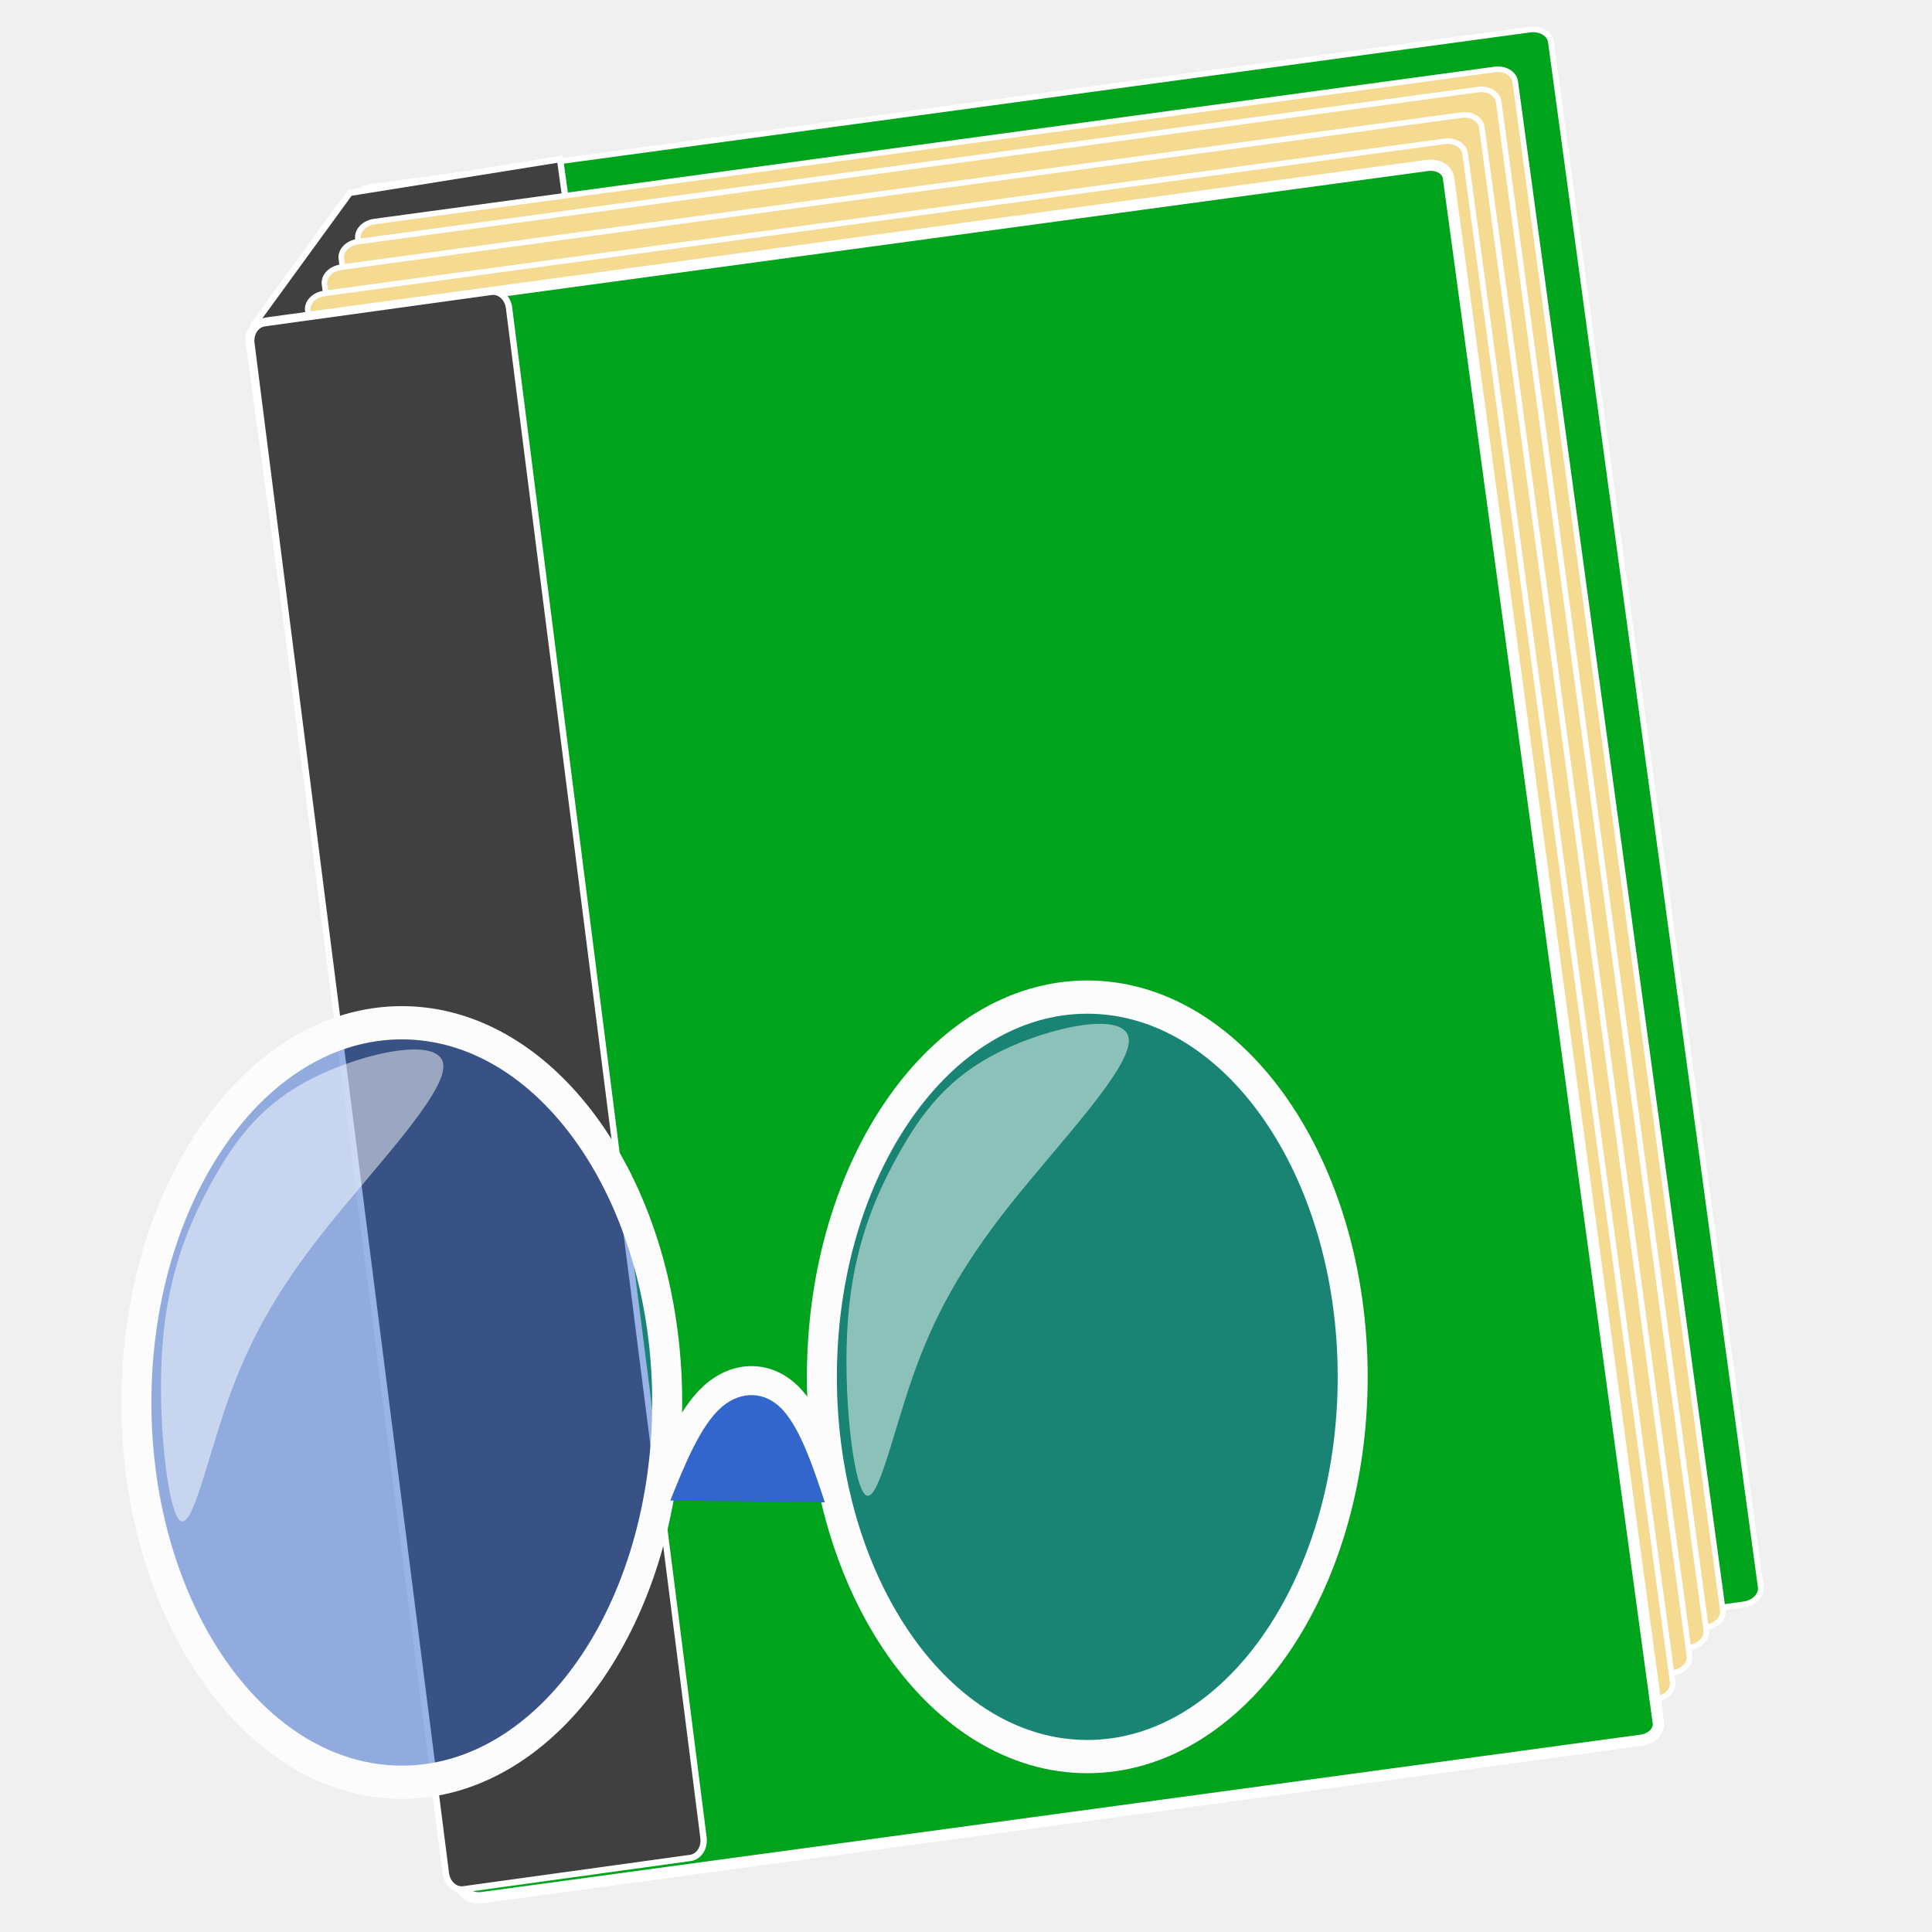
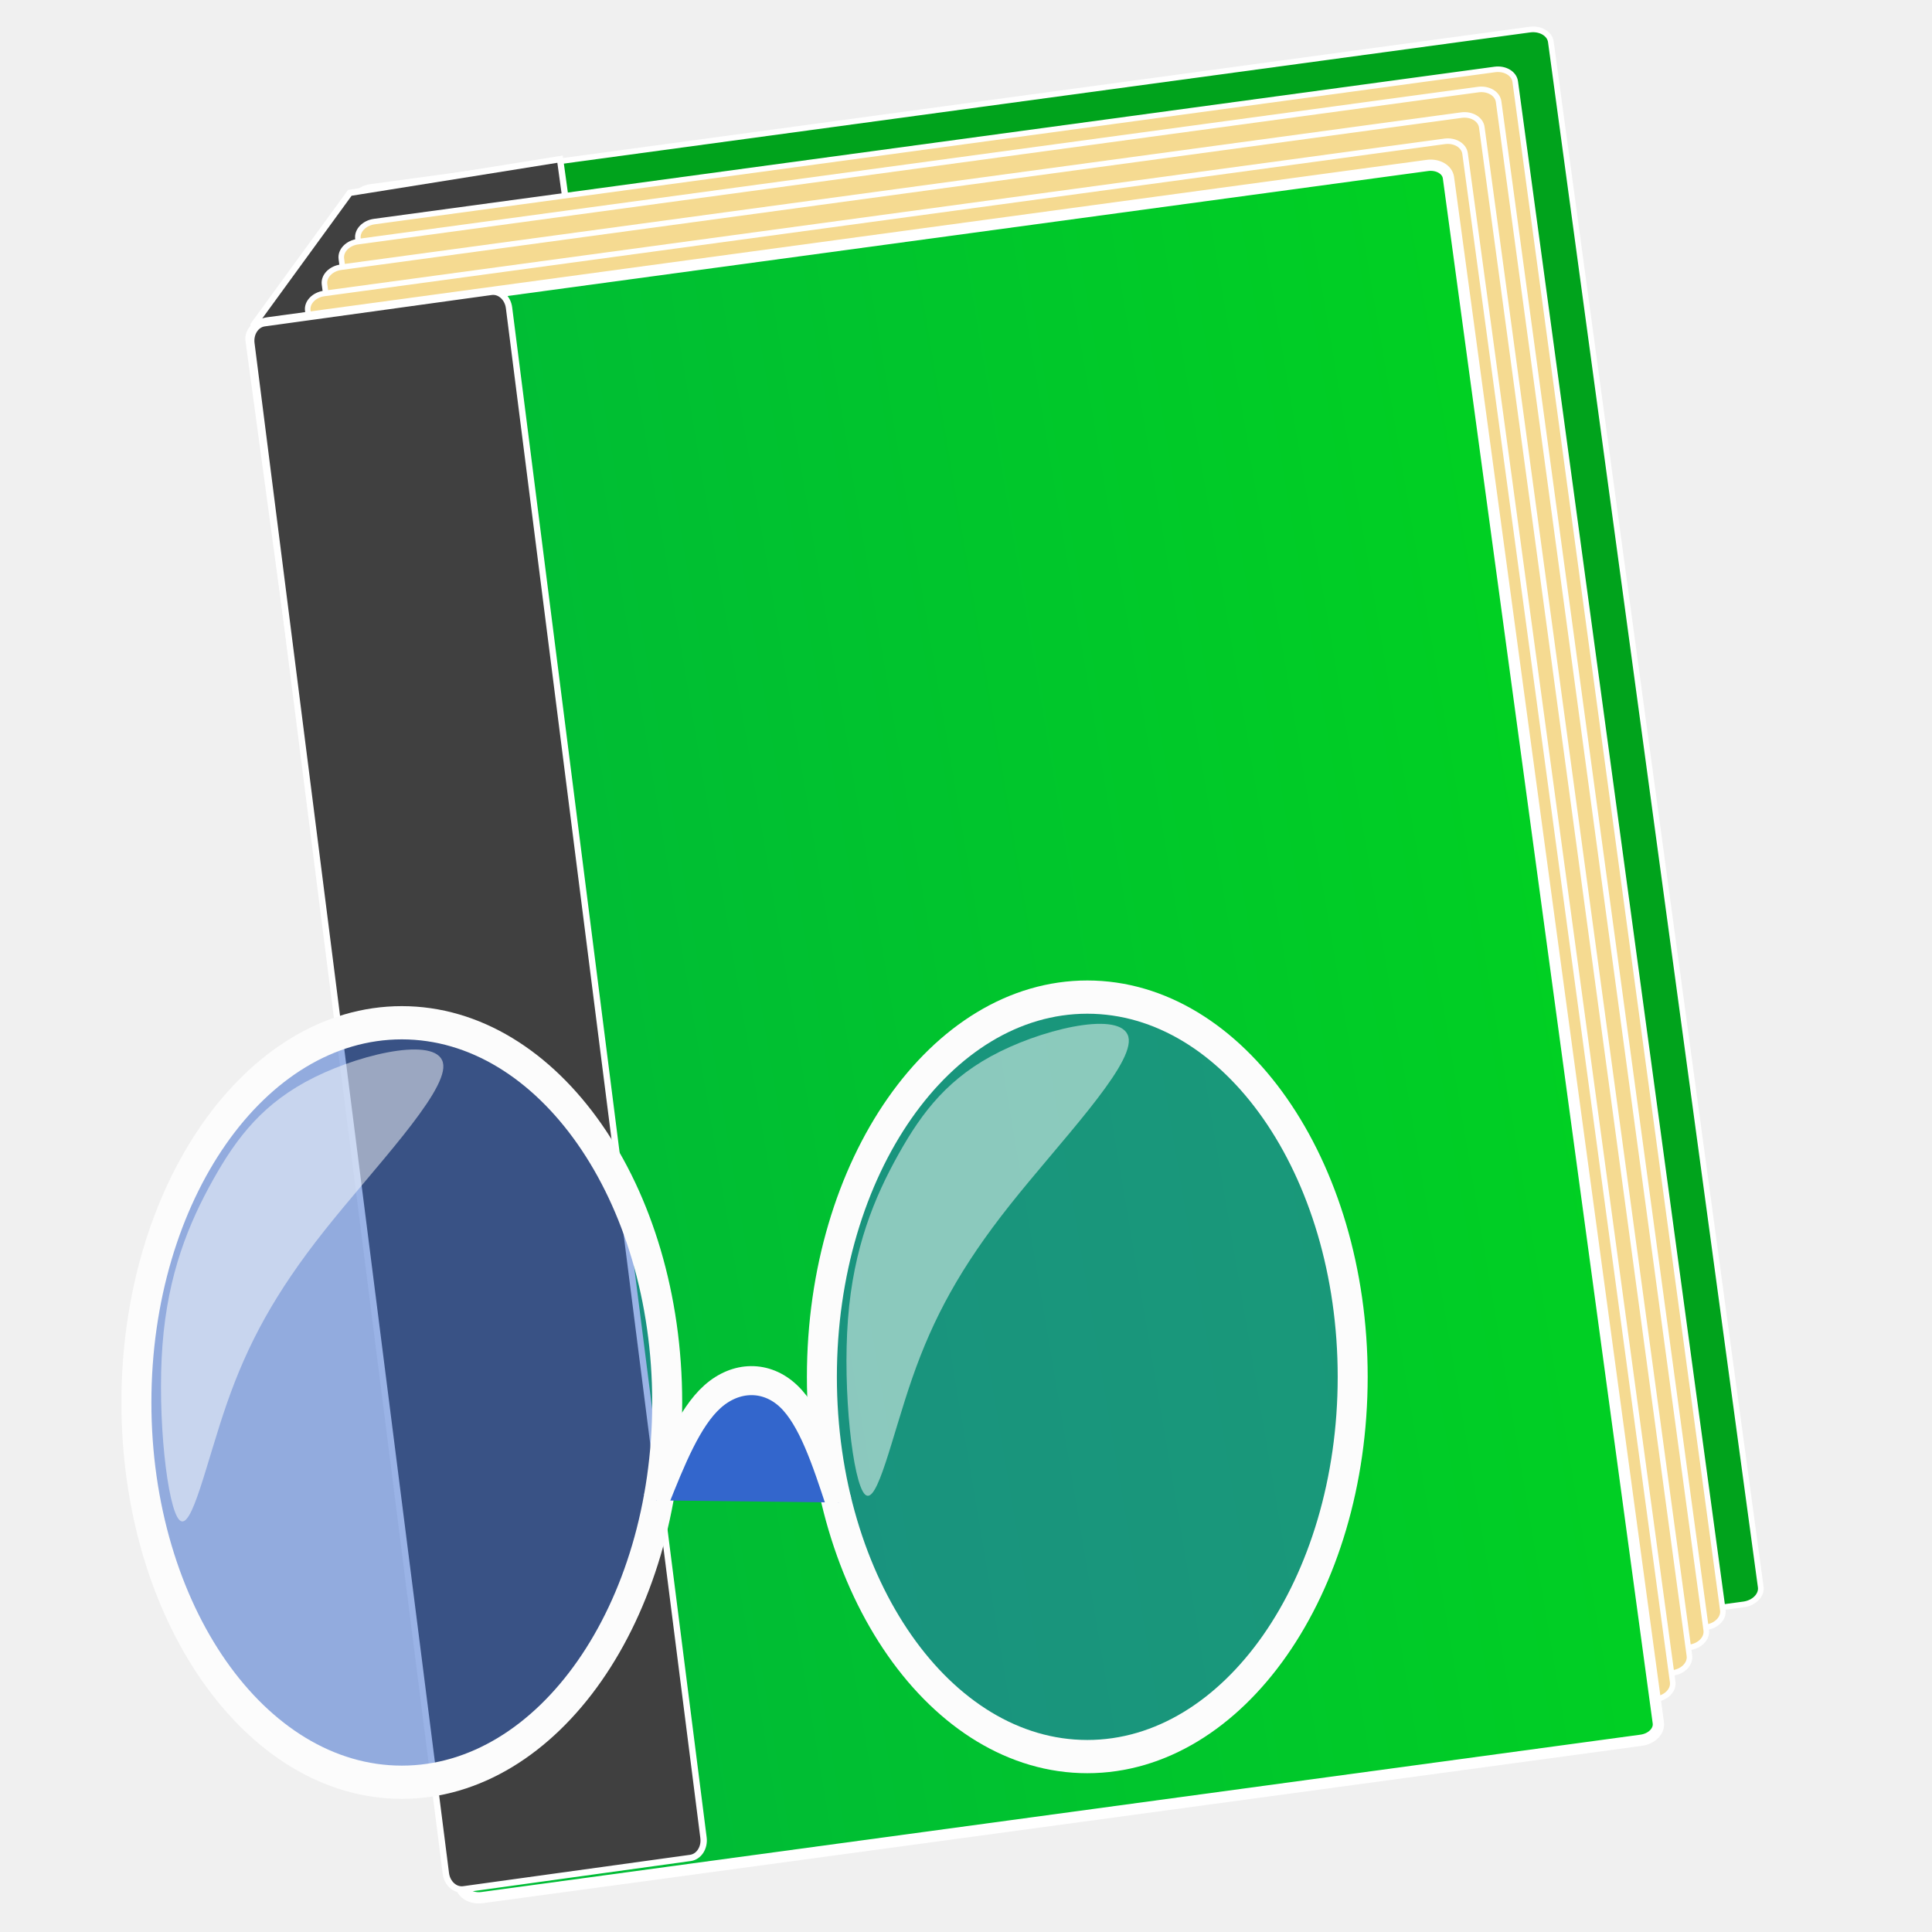
- <svg xmlns="http://www.w3.org/2000/svg" width="128px" height="128px" viewBox="0 0 128 128" version="1.1" id="SVGRoot">
+ <svg xmlns="http://www.w3.org/2000/svg" xmlns:xlink="http://www.w3.org/1999/xlink" width="128px" height="128px" viewBox="0 0 128 128" version="1.1" id="SVGRoot">
  <defs id="defs4485">
+     <linearGradient id="linearGradient7138">
+       <stop style="stop-color:#00bc35;stop-opacity:1" offset="0" id="stop7134" />
+       <stop style="stop-color:#00d023;stop-opacity:1" offset="1" id="stop7136" />
+     </linearGradient>
    <linearGradient id="linearGradient4232">
      <stop id="stop4234" offset="0" style="stop-color:#333333;stop-opacity:1" />
      <stop id="stop4236" offset="1" style="stop-color:#353535;stop-opacity:1" />
    </linearGradient>
    <linearGradient id="linearGradient5263-5">
      <stop id="stop5265-0" style="stop-color:#e9e9e9;stop-opacity:1" offset="0" />
      <stop id="stop5267-9" style="stop-color:#f9f9f9;stop-opacity:1" offset="1" />
    </linearGradient>
+     <linearGradient xlink:href="#linearGradient7138" id="linearGradient7140" x1="29.725" y1="72.615" x2="95.331" y2="70.511" gradientUnits="userSpaceOnUse" />
  </defs>
  <g id="layer1">
    <g id="g5852" transform="matrix(1.048649,0.08998634,-0.09170899,1.034879,0.4685857,-9.47759)">
      <g transform="matrix(0.9242818,-0.2100423,0.208587,0.9307302,0.5596849,15.35143)" id="g5109">
        <rect style="opacity:1;fill:#00a31c;fill-opacity:1;fill-rule:nonzero;stroke:#ffffff;stroke-width:0.378;stroke-miterlimit:4;stroke-dasharray:none;stroke-dashoffset:0;stroke-opacity:1;paint-order:fill markers stroke" id="rect5046-3-6" width="80.25" height="106.25" x="22.658" y="9.308" rx="1.279" ry="1" />
        <path style="fill:#404040;fill-opacity:1;stroke:#ffffff;stroke-width:0.421;stroke-linecap:butt;stroke-linejoin:miter;stroke-miterlimit:4;stroke-dasharray:none;stroke-opacity:1" d="m 22.518,9.511 c 0,0 -7.5,7.875 -7.5,7.875 0,0 0.545,4.989 0.545,4.989 0,0 21.101,-9.128 21.101,-9.128 0,0 -0.009,-4.077 -0.009,-4.077 0,0 -14.137,0.341 -14.137,0.341 z" id="path5090" />
        <rect ry="0.989" rx="1.236" y="11.634" x="22.644" height="105.101" width="77.564" id="rect5080" style="opacity:1;fill:#f5da91;fill-opacity:1;fill-rule:nonzero;stroke:#ffffff;stroke-width:0.37;stroke-miterlimit:4;stroke-dasharray:none;stroke-dashoffset:0;stroke-opacity:1;paint-order:fill markers stroke" />
        <rect style="opacity:1;fill:#f5da91;fill-opacity:1;fill-rule:nonzero;stroke:#ffffff;stroke-width:0.37;stroke-miterlimit:4;stroke-dasharray:none;stroke-dashoffset:0;stroke-opacity:1;paint-order:fill markers stroke" id="rect5082" width="77.564" height="105.101" x="21.372" y="12.817" rx="1.236" ry="0.989" />
        <rect ry="0.989" rx="1.236" y="14.358" x="20.036" height="105.101" width="77.564" id="rect5084" style="opacity:1;fill:#f5da91;fill-opacity:1;fill-rule:nonzero;stroke:#ffffff;stroke-width:0.37;stroke-miterlimit:4;stroke-dasharray:none;stroke-dashoffset:0;stroke-opacity:1;paint-order:fill markers stroke" />
        <rect ry="0.989" rx="1.236" y="15.946" x="18.7" height="105.101" width="77.564" id="rect5086" style="opacity:1;fill:#f5da91;fill-opacity:1;fill-rule:nonzero;stroke:#ffffff;stroke-width:0.37;stroke-miterlimit:4;stroke-dasharray:none;stroke-dashoffset:0;stroke-opacity:1;paint-order:fill markers stroke" />
-         <rect ry="1" rx="1.279" y="17.386" x="14.705" height="106.25" width="80.25" id="rect5088" style="opacity:1;fill:#00a31c;fill-opacity:1;fill-rule:nonzero;stroke:#ffffff;stroke-width:0.752;stroke-miterlimit:4;stroke-dasharray:none;stroke-dashoffset:0;stroke-opacity:1;paint-order:fill markers stroke" />
+         <rect ry="1" rx="1.279" y="17.386" x="14.705" height="106.25" width="80.25" id="rect5088" style="opacity:1;fill:url(#linearGradient7140);fill-opacity:1;fill-rule:nonzero;stroke:#ffffff;stroke-width:0.752;stroke-miterlimit:4;stroke-dasharray:none;stroke-dashoffset:0;stroke-opacity:1;paint-order:fill markers stroke" />
      </g>
      <rect transform="matrix(0.9745675,-0.2240943,0.2104247,0.9776101,0,0)" ry="1.16" rx="0.975" y="31.708" x="11.396" height="100.669" width="16.373" id="rect5841" style="opacity:1;fill:#404040;fill-opacity:1;fill-rule:nonzero;stroke:#ffffff;stroke-width:0.4;stroke-miterlimit:4;stroke-dasharray:none;stroke-dashoffset:0;stroke-opacity:1;paint-order:fill markers stroke" />
    </g>
    <g id="g5839" transform="matrix(1.08399,0,0,1.201831,-26.62154,-11.09105)">
      <g id="g5820">
        <ellipse style="opacity:1;fill:#3366cc;fill-opacity:0.495;fill-rule:nonzero;stroke:#fcfcfc;stroke-width:1.832;stroke-miterlimit:4;stroke-dasharray:none;stroke-dashoffset:0;stroke-opacity:1;paint-order:fill markers stroke" id="path5806" cx="49.117" cy="86.543" rx="16.221" ry="20.934" />
        <path style="fill:#ffffff;fill-opacity:0.495;stroke:none;stroke-width:1px;stroke-linecap:butt;stroke-linejoin:miter;stroke-opacity:1" d="m 35.532,93.028 c -0.75,-0.646 -1.375,-5.728 -1.042,-9.666 0.333,-3.939 1.624,-6.728 3.083,-9.083 1.459,-2.355 3.082,-4.27 6.209,-5.667 3.127,-1.397 7.747,-2.271 7.872,-0.666 0.125,1.605 -4.248,5.687 -7.268,9.124 -3.021,3.438 -4.687,6.229 -5.958,9.521 -1.271,3.292 -2.146,7.083 -2.895,6.437 z" id="path5810" />
      </g>
      <g transform="translate(41.89608,-1.414214)" id="g5826">
        <ellipse ry="20.934" rx="16.221" cy="86.543" cx="49.117" id="ellipse5822" style="opacity:1;fill:#3366cc;fill-opacity:0.495;fill-rule:nonzero;stroke:#fcfcfc;stroke-width:1.832;stroke-miterlimit:4;stroke-dasharray:none;stroke-dashoffset:0;stroke-opacity:1;paint-order:fill markers stroke" />
        <path id="path5824" d="m 35.532,93.028 c -0.75,-0.646 -1.375,-5.728 -1.042,-9.666 0.333,-3.939 1.624,-6.728 3.083,-9.083 1.459,-2.355 3.082,-4.27 6.209,-5.667 3.127,-1.397 7.747,-2.271 7.872,-0.666 0.125,1.605 -4.248,5.687 -7.268,9.124 -3.021,3.438 -4.687,6.229 -5.958,9.521 -1.271,3.292 -2.146,7.083 -2.895,6.437 z" style="fill:#ffffff;fill-opacity:0.495;stroke:none;stroke-width:1px;stroke-linecap:butt;stroke-linejoin:miter;stroke-opacity:1" />
      </g>
      <path id="path5828" d="m 64.656,91.938 c 1.009,-2.282 2.017,-4.563 3.45,-5.718 1.433,-1.156 3.292,-1.187 4.649,-0.027 1.357,1.16 2.215,3.511 3.072,5.863" style="fill:#3366cc;stroke:#fcfcfc;stroke-width:1.6;stroke-linecap:butt;stroke-linejoin:miter;stroke-miterlimit:4;stroke-dasharray:none;stroke-opacity:1" />
    </g>
  </g>
</svg>
